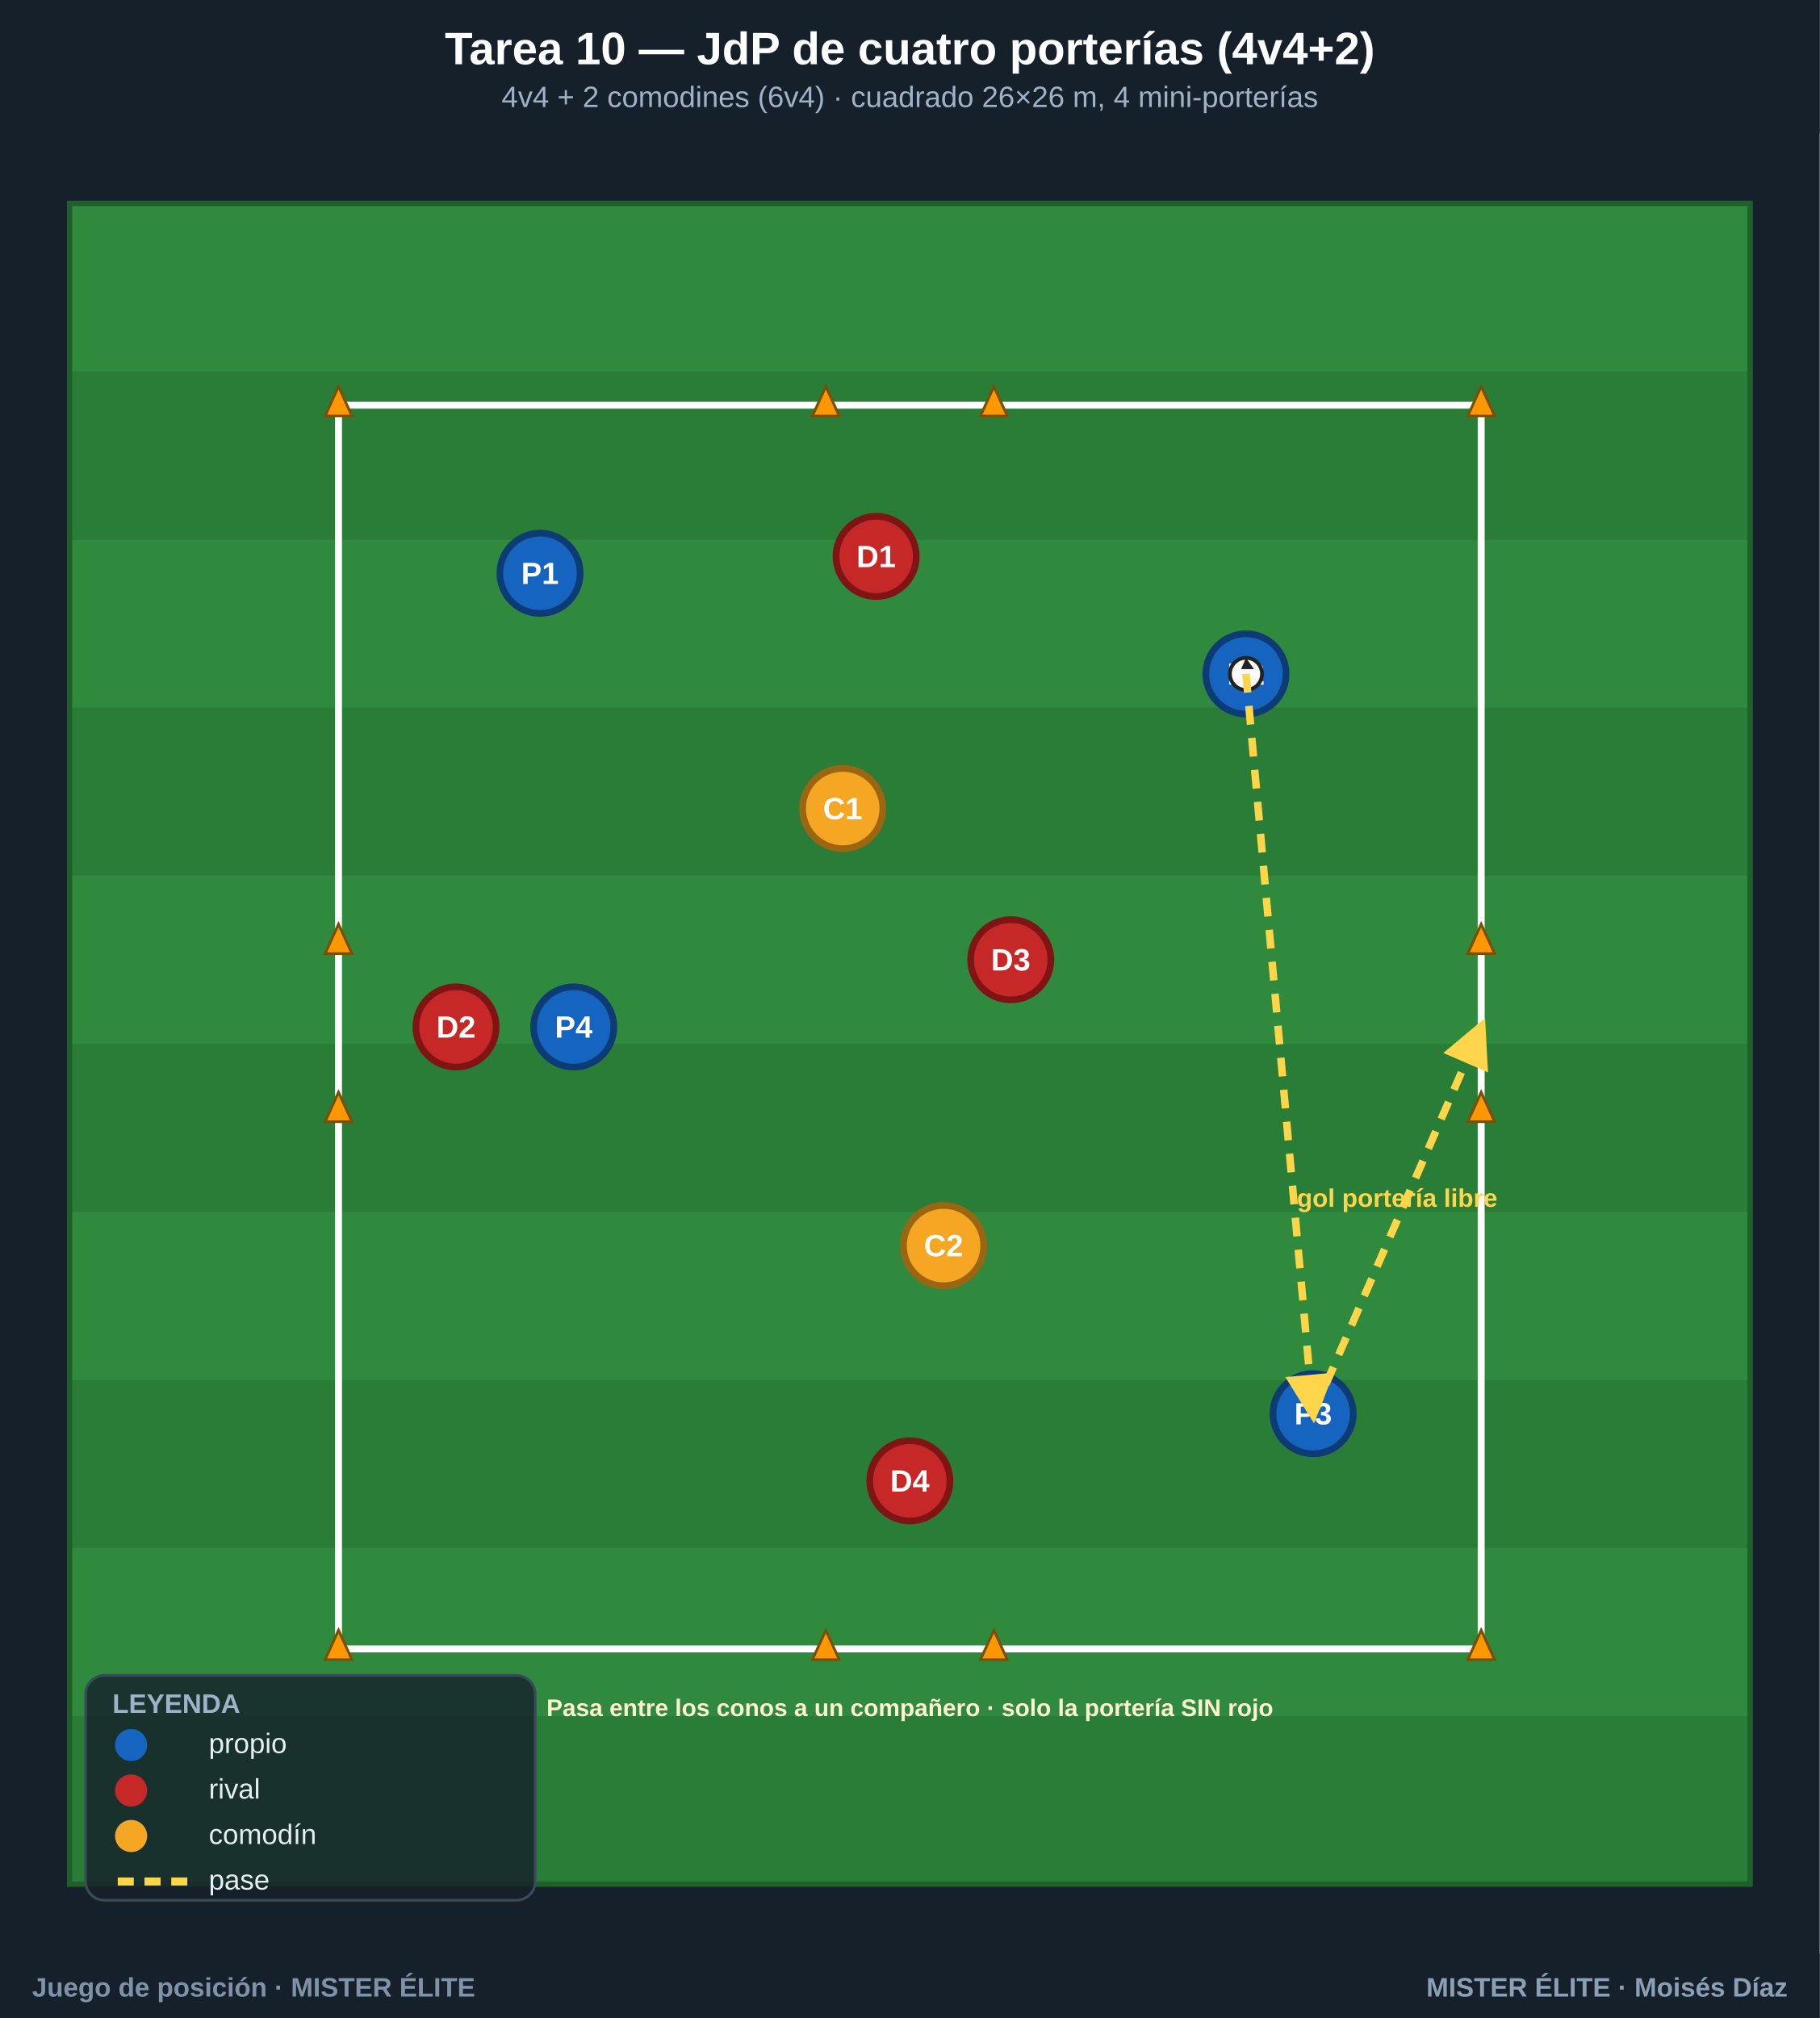
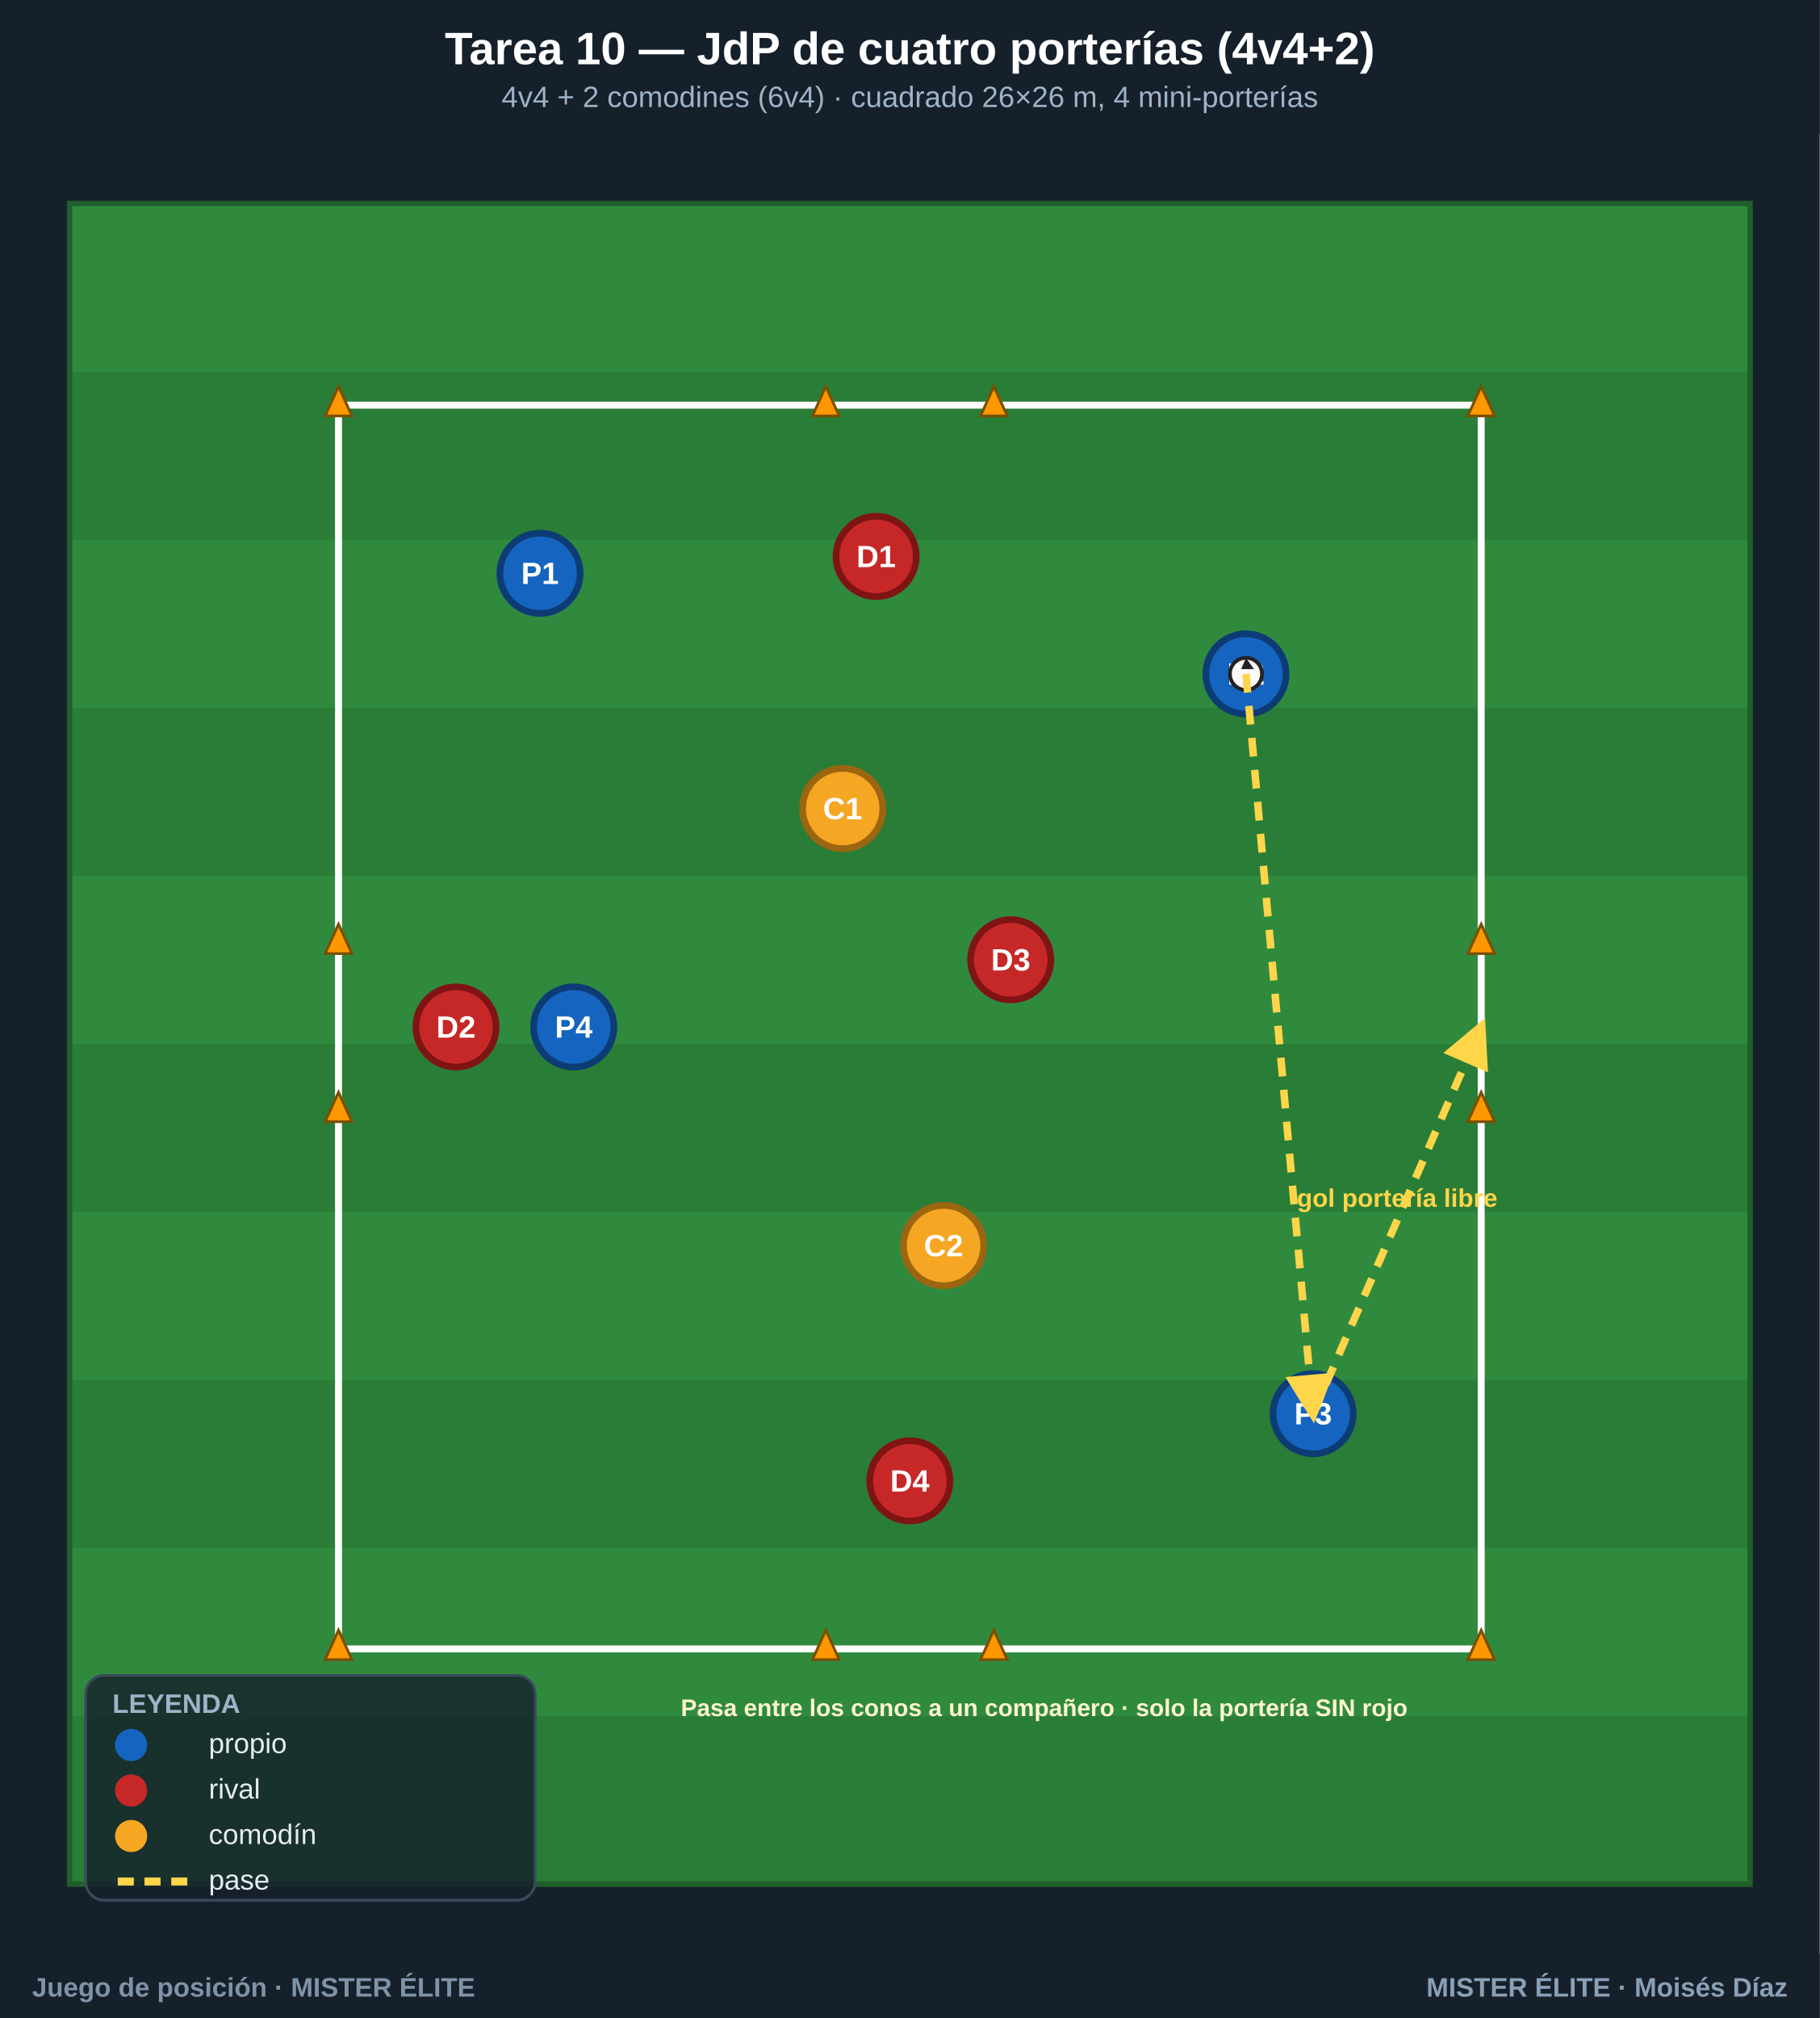
<svg xmlns="http://www.w3.org/2000/svg" viewBox="0 0 680 754" width="680" height="754" font-family="Segoe UI,Arial,sans-serif">
  <defs>
    <marker id="ah_pass" viewBox="0 0 10 10" refX="8" refY="5" markerWidth="6.5" markerHeight="6.5" orient="auto-start-reverse">
      <path d="M0,0 L10,5 L0,10 z" fill="#ffd54a" />
    </marker>
    <marker id="ah_run" viewBox="0 0 10 10" refX="8" refY="5" markerWidth="6.5" markerHeight="6.5" orient="auto-start-reverse">
      <path d="M0,0 L10,5 L0,10 z" fill="#ffffff" />
    </marker>
    <marker id="ah_drive" viewBox="0 0 10 10" refX="8" refY="5" markerWidth="6.5" markerHeight="6.5" orient="auto-start-reverse">
      <path d="M0,0 L10,5 L0,10 z" fill="#7ee0ff" />
    </marker>
    <marker id="ah_white" viewBox="0 0 10 10" refX="8" refY="5" markerWidth="6.5" markerHeight="6.5" orient="auto-start-reverse">
      <path d="M0,0 L10,5 L0,10 z" fill="#ffffff" />
    </marker>
  </defs>
  <rect x="0.0" y="0.0" width="680.0" height="754.0" fill="#15202b" />
  <rect x="26.0" y="76.0" width="628.0" height="63.3" fill="#2f8a3e" />
  <rect x="26.0" y="138.8" width="628.0" height="63.3" fill="#2a7d36" />
  <rect x="26.0" y="201.6" width="628.0" height="63.3" fill="#2f8a3e" />
  <rect x="26.0" y="264.4" width="628.0" height="63.3" fill="#2a7d36" />
  <rect x="26.0" y="327.2" width="628.0" height="63.3" fill="#2f8a3e" />
  <rect x="26.0" y="390.0" width="628.0" height="63.3" fill="#2a7d36" />
  <rect x="26.0" y="452.8" width="628.0" height="63.3" fill="#2f8a3e" />
  <rect x="26.0" y="515.6" width="628.0" height="63.3" fill="#2a7d36" />
  <rect x="26.0" y="578.4" width="628.0" height="63.3" fill="#2f8a3e" />
  <rect x="26.0" y="641.2" width="628.0" height="63.3" fill="#2a7d36" />
  <rect x="26.0" y="76.0" width="628.0" height="628.0" fill="none" stroke="#1f5f2a" stroke-width="2" />
  <rect x="0.0" y="0.0" width="680.0" height="50.0" fill="#15202b" />
  <text x="340.0" y="24.0" font-family="Segoe UI,Arial,sans-serif" font-size="17" font-weight="800" fill="#ffffff" text-anchor="middle">Tarea 10 — JdP de cuatro porterías (4v4+2)</text>
  <text x="340.0" y="40.0" font-family="Segoe UI,Arial,sans-serif" font-size="11" font-weight="500" fill="#9fb3c8" text-anchor="middle">4v4 + 2 comodines (6v4) · cuadrado 26×26 m, 4 mini-porterías</text>
  <rect x="0.0" y="730.0" width="680.0" height="24.0" fill="#15202b" />
  <text x="668.0" y="746.0" font-family="Segoe UI,Arial,sans-serif" font-size="10" font-weight="700" fill="#8aa0b6" text-anchor="end">MISTER ÉLITE · Moisés Díaz</text>
  <text x="12.0" y="746.0" font-family="Segoe UI,Arial,sans-serif" font-size="10" font-weight="600" fill="#7f93a8" text-anchor="start">Juego de posición · MISTER ÉLITE</text>
  <rect x="126.5" y="151.4" width="427.0" height="464.7" rx="3" fill="none" stroke="#ffffff" stroke-width="2.6" />
  <path d="M126.5,609.1 l5,11 l-10,0 z" fill="#ff9800" stroke="#7a4f00" stroke-width="1" />
  <path d="M126.5,144.4 l5,11 l-10,0 z" fill="#ff9800" stroke="#7a4f00" stroke-width="1" />
  <path d="M553.5,609.1 l5,11 l-10,0 z" fill="#ff9800" stroke="#7a4f00" stroke-width="1" />
  <path d="M553.5,144.4 l5,11 l-10,0 z" fill="#ff9800" stroke="#7a4f00" stroke-width="1" />
  <path d="M308.6,144.4 l5,11 l-10,0 z" fill="#ff9800" stroke="#7a4f00" stroke-width="1" />
  <path d="M371.4,144.4 l5,11 l-10,0 z" fill="#ff9800" stroke="#7a4f00" stroke-width="1" />
  <path d="M308.6,609.1 l5,11 l-10,0 z" fill="#ff9800" stroke="#7a4f00" stroke-width="1" />
  <path d="M371.4,609.1 l5,11 l-10,0 z" fill="#ff9800" stroke="#7a4f00" stroke-width="1" />
  <path d="M126.5,408.1 l5,11 l-10,0 z" fill="#ff9800" stroke="#7a4f00" stroke-width="1" />
  <path d="M126.5,345.3 l5,11 l-10,0 z" fill="#ff9800" stroke="#7a4f00" stroke-width="1" />
  <path d="M553.5,408.1 l5,11 l-10,0 z" fill="#ff9800" stroke="#7a4f00" stroke-width="1" />
  <path d="M553.5,345.3 l5,11 l-10,0 z" fill="#ff9800" stroke="#7a4f00" stroke-width="1" />
  <g>
    <circle cx="201.8" cy="214.2" r="15" fill="#1565c0" stroke="#0d3c75" stroke-width="2.5" />
    <text x="201.8" y="218.2" font-family="Segoe UI,Arial" font-size="11.5" font-weight="800" fill="#fff" text-anchor="middle">P1</text>
  </g>
  <g>
    <circle cx="465.6" cy="251.8" r="15" fill="#1565c0" stroke="#0d3c75" stroke-width="2.5" />
    <text x="465.6" y="255.8" font-family="Segoe UI,Arial" font-size="11.5" font-weight="800" fill="#fff" text-anchor="middle">P2</text>
  </g>
  <g>
    <circle cx="490.7" cy="528.2" r="15" fill="#1565c0" stroke="#0d3c75" stroke-width="2.5" />
    <text x="490.7" y="532.2" font-family="Segoe UI,Arial" font-size="11.5" font-weight="800" fill="#fff" text-anchor="middle">P3</text>
  </g>
  <g>
    <circle cx="214.4" cy="383.7" r="15" fill="#1565c0" stroke="#0d3c75" stroke-width="2.5" />
    <text x="214.4" y="387.7" font-family="Segoe UI,Arial" font-size="11.5" font-weight="800" fill="#fff" text-anchor="middle">P4</text>
  </g>
  <g>
    <circle cx="327.4" cy="207.9" r="15" fill="#c62828" stroke="#7f1414" stroke-width="2.5" />
    <text x="327.4" y="211.9" font-family="Segoe UI,Arial" font-size="11.5" font-weight="800" fill="#fff" text-anchor="middle">D1</text>
  </g>
  <g>
    <circle cx="170.4" cy="383.7" r="15" fill="#c62828" stroke="#7f1414" stroke-width="2.5" />
    <text x="170.4" y="387.7" font-family="Segoe UI,Arial" font-size="11.5" font-weight="800" fill="#fff" text-anchor="middle">D2</text>
  </g>
  <g>
    <circle cx="377.7" cy="358.6" r="15" fill="#c62828" stroke="#7f1414" stroke-width="2.5" />
    <text x="377.7" y="362.6" font-family="Segoe UI,Arial" font-size="11.5" font-weight="800" fill="#fff" text-anchor="middle">D3</text>
  </g>
  <g>
    <circle cx="340.0" cy="553.3" r="15" fill="#c62828" stroke="#7f1414" stroke-width="2.5" />
    <text x="340.0" y="557.3" font-family="Segoe UI,Arial" font-size="11.5" font-weight="800" fill="#fff" text-anchor="middle">D4</text>
  </g>
  <g>
    <circle cx="314.9" cy="302.1" r="15" fill="#f5a623" stroke="#9c6510" stroke-width="2.5" />
    <text x="314.9" y="306.1" font-family="Segoe UI,Arial" font-size="11.5" font-weight="800" fill="#fff" text-anchor="middle">C1</text>
  </g>
  <g>
    <circle cx="352.6" cy="465.4" r="15" fill="#f5a623" stroke="#9c6510" stroke-width="2.5" />
    <text x="352.6" y="469.4" font-family="Segoe UI,Arial" font-size="11.5" font-weight="800" fill="#fff" text-anchor="middle">C2</text>
  </g>
  <circle cx="465.6" cy="251.8" r="6.0" fill="#fafafa" stroke="#222" stroke-width="1.4" />
  <path d="M465.6,245.8 l3.0,4.2 l-4.8,0 z" fill="#222" />
  <line x1="465.6" y1="251.8" x2="490.7" y2="528.2" stroke="#ffd54a" stroke-width="2.8" stroke-dasharray="7 5" marker-end="url(#ah_pass)" />
  <line x1="490.7" y1="528.2" x2="553.5" y2="383.7" stroke="#ffd54a" stroke-width="2.8" stroke-dasharray="7 5" marker-end="url(#ah_pass)" />
  <text x="522.1" y="450.9" font-family="Segoe UI,Arial,sans-serif" font-size="9.5" font-weight="700" fill="#ffd54a" text-anchor="middle">gol portería libre</text>
-   <text x="340.0" y="641.2" font-family="Segoe UI,Arial,sans-serif" font-size="9" font-weight="600" fill="#fff5cc" text-anchor="middle">Pasa entre los conos a un compañero · solo la portería SIN rojo</text>
+   <text x="390.2" y="641.2" font-family="Segoe UI,Arial,sans-serif" font-size="9" font-weight="600" fill="#fff5cc" text-anchor="middle">Pasa entre los conos a un compañero · solo la portería SIN rojo</text>
  <g>
    <rect x="32" y="626.0" width="168" height="84" rx="7" fill="#15202b" fill-opacity="0.82" stroke="#3a4a5a" stroke-width="1" />
    <text x="42" y="640.0" font-family="Segoe UI,Arial" font-size="10" font-weight="800" fill="#9fb3c8">LEYENDA</text>
    <circle cx="49" cy="652.0" r="6" fill="#1565c0" />
    <text x="78" y="655.0" font-family="Segoe UI,Arial" font-size="10.5" fill="#e6edf3">propio</text>
    <circle cx="49" cy="669.0" r="6" fill="#c62828" />
    <text x="78" y="672.0" font-family="Segoe UI,Arial" font-size="10.5" fill="#e6edf3">rival</text>
    <circle cx="49" cy="686.0" r="6" fill="#f5a623" />
    <text x="78" y="689.0" font-family="Segoe UI,Arial" font-size="10.5" fill="#e6edf3">comodín</text>
    <line x1="44" y1="703.0" x2="70" y2="703.0" stroke="#ffd54a" stroke-width="3" stroke-dasharray="6 4" />
    <text x="78" y="706.0" font-family="Segoe UI,Arial" font-size="10.5" fill="#e6edf3">pase</text>
  </g>
</svg>
